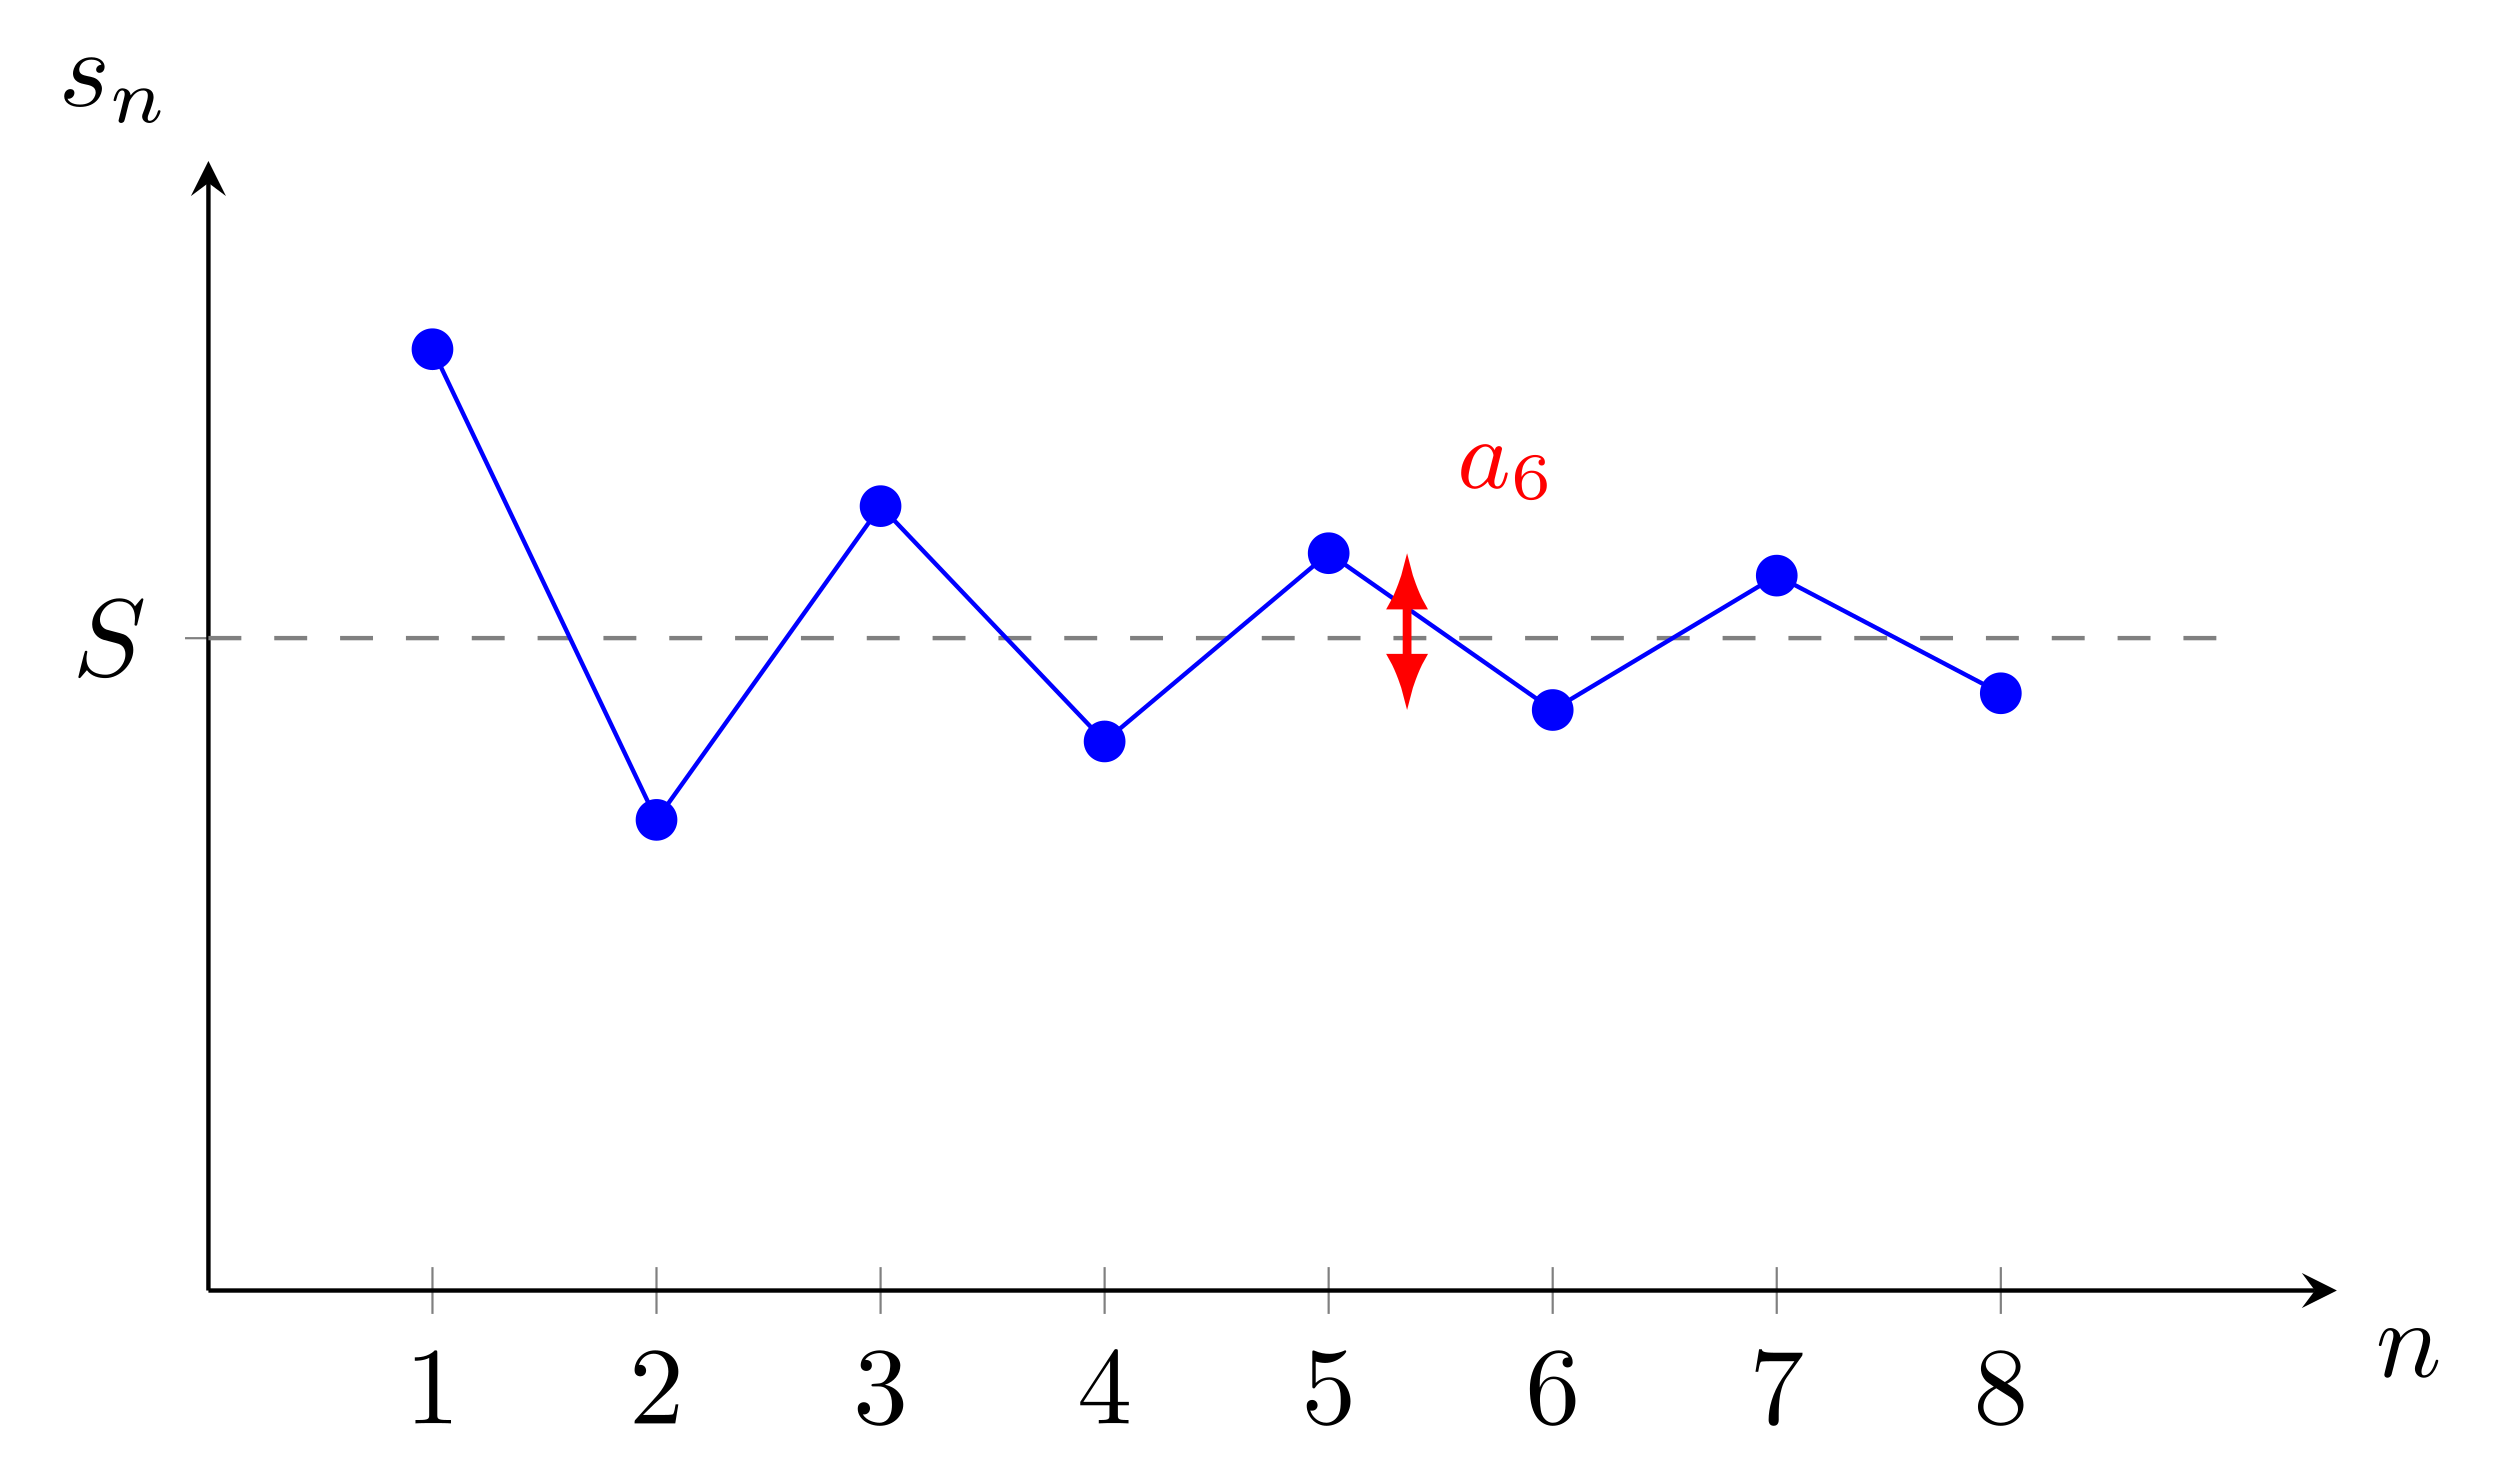
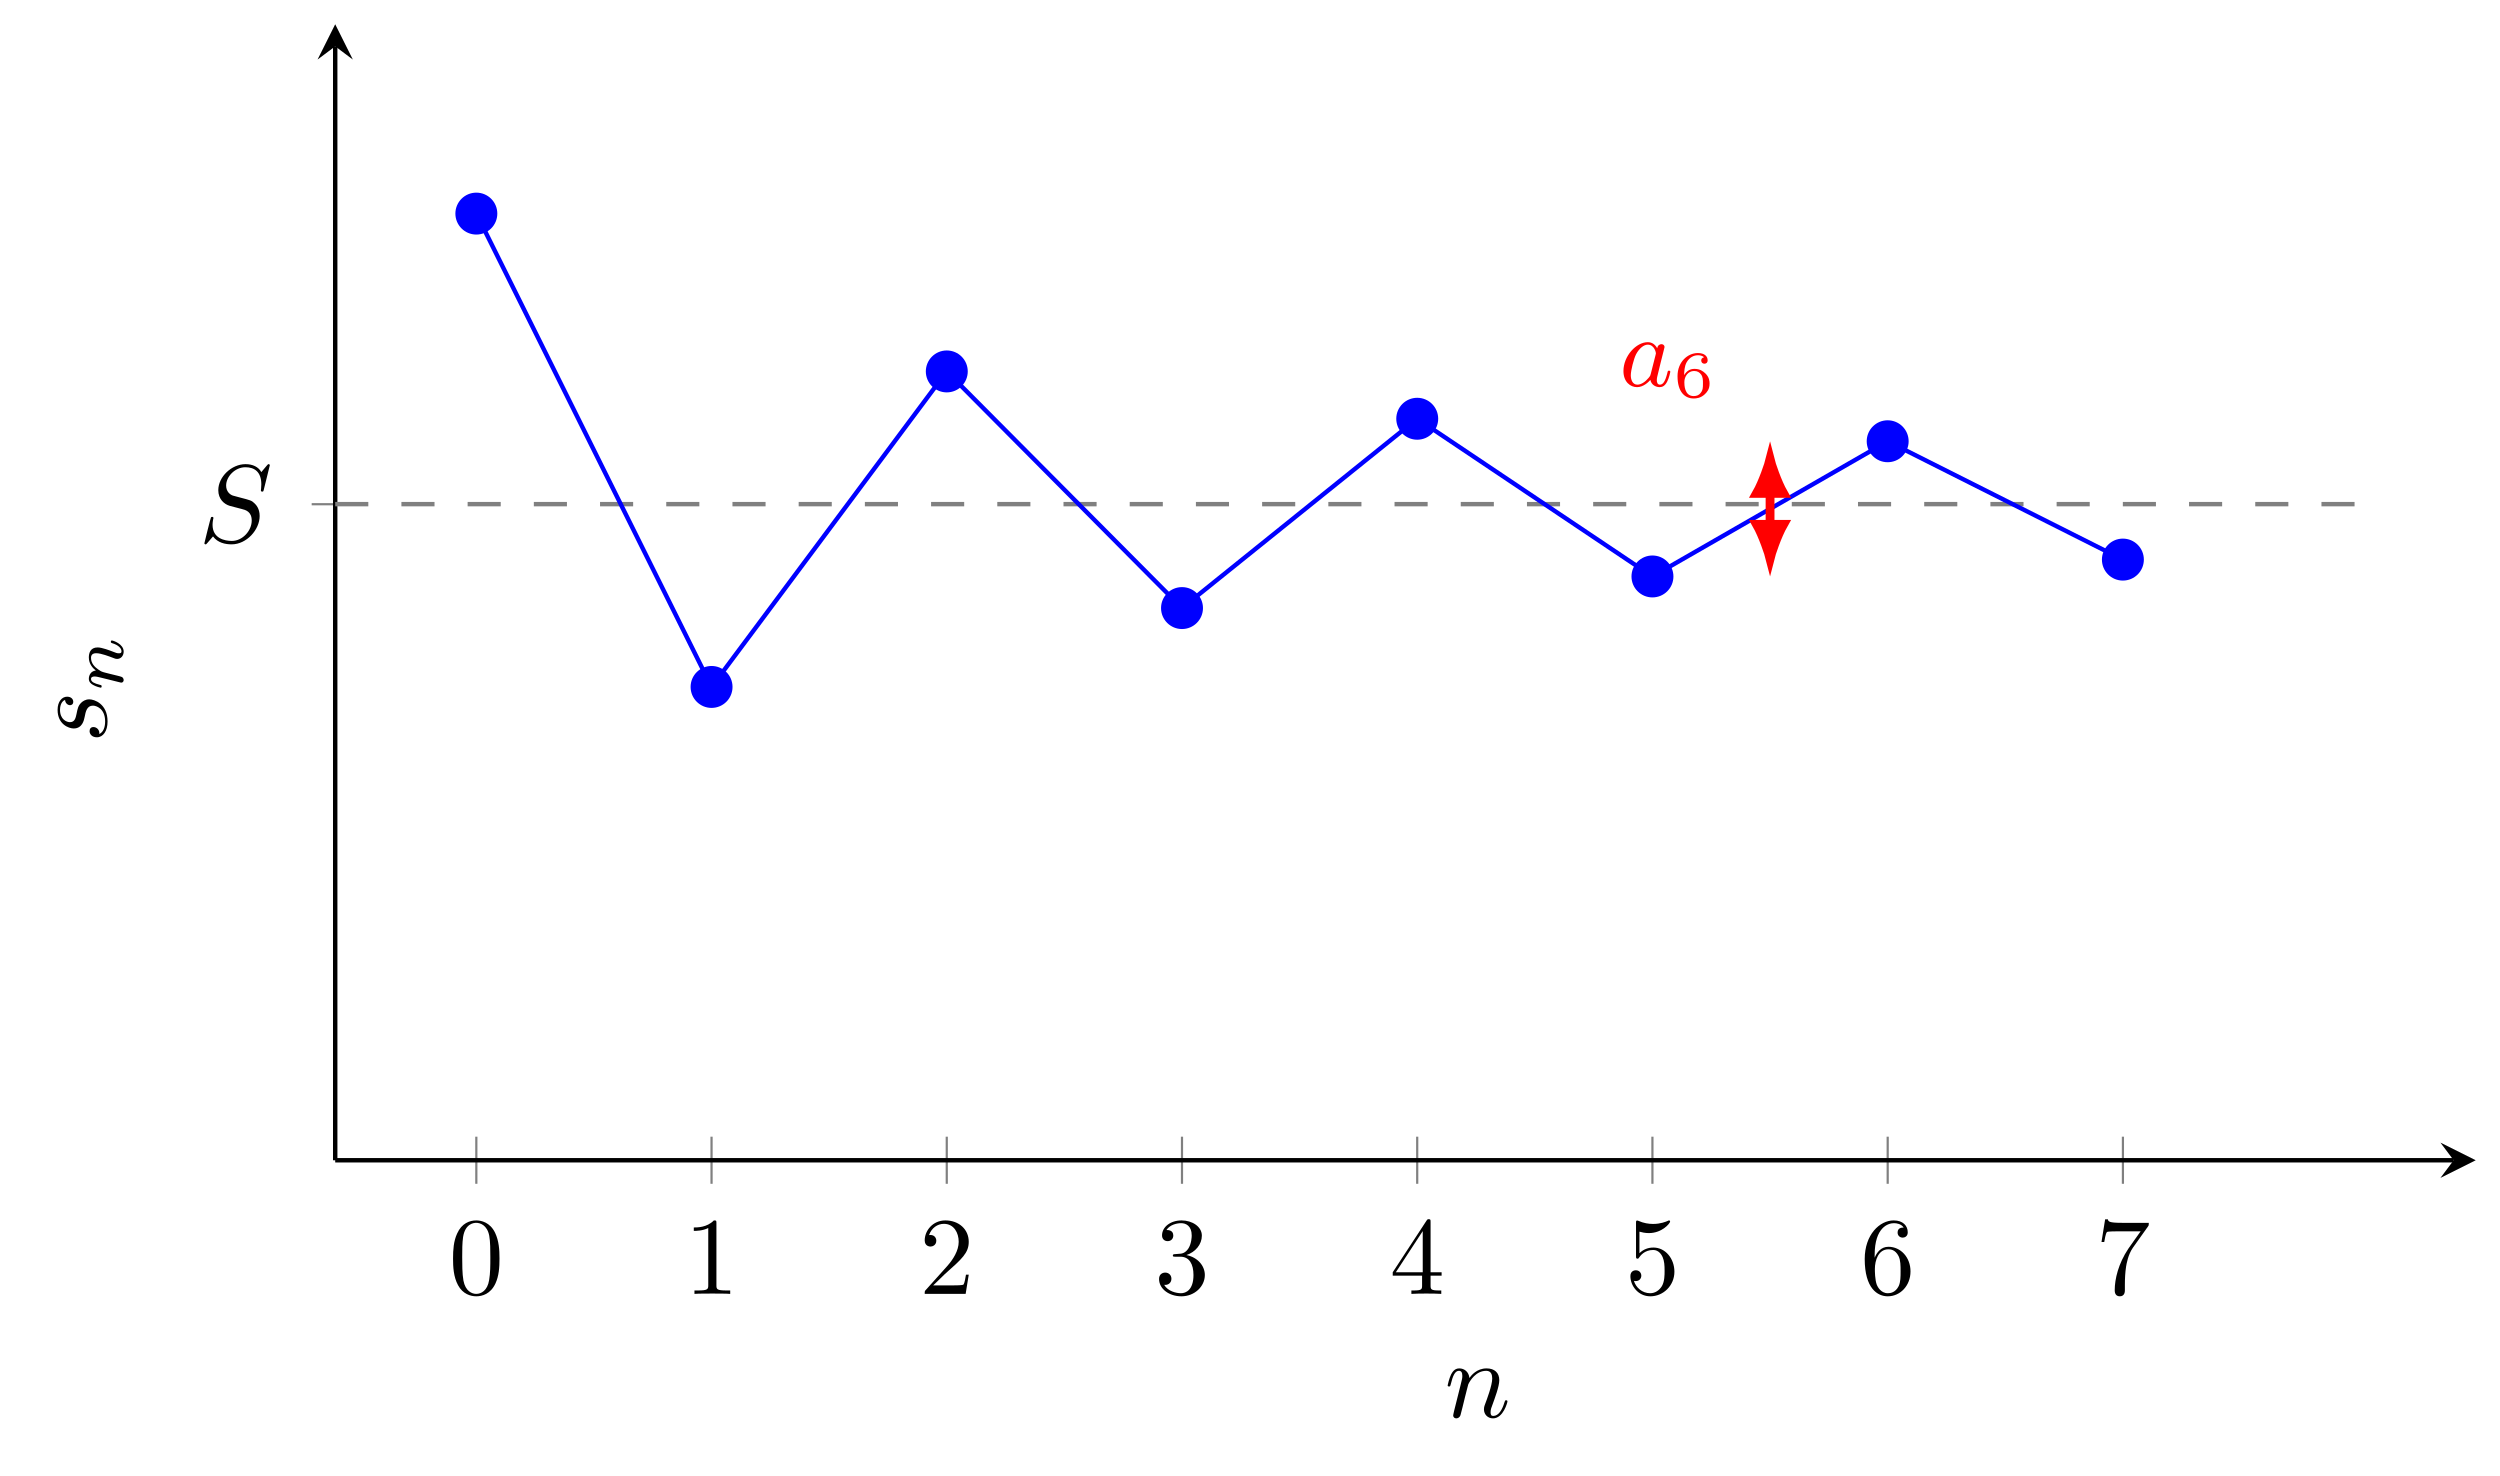
- <svg xmlns="http://www.w3.org/2000/svg" version="1.1" viewBox="0 -134.564 227.012 134.564">
+ <svg xmlns="http://www.w3.org/2000/svg" version="1.1" viewBox="0 -133.269 225.727 133.269">
  <g id="page1">
    <g transform="matrix(1 0 0 -1 0 0)">
-       <path d="M39.27 15.254V19.504M59.613 15.254V19.504M79.961 15.254V19.504M100.305 15.254V19.504M120.648 15.254V19.504M140.992 15.254V19.504M161.336 15.254V19.504M181.684 15.254V19.504" stroke="#808080" fill="none" stroke-width=".199" stroke-miterlimit="10" />
-       <path d="M16.801 76.613H21.051" stroke="#808080" fill="none" stroke-width=".199" stroke-miterlimit="10" />
-       <path d="M18.926 17.379H210.207" stroke="#000" fill="none" stroke-width=".399" stroke-miterlimit="10" />
-       <path d="M212.2 17.379L209.012 18.973L210.207 17.379L209.012 15.785" />
-       <path d="M18.926 17.379V117.953" stroke="#000" fill="none" stroke-width=".399" stroke-miterlimit="10" />
-       <path d="M18.926 119.949L17.332 116.758L18.926 117.953L20.52 116.758" />
-       <path d="M39.709 11.688C39.709 11.927 39.709 11.947 39.479 11.947C38.862 11.31 37.985 11.31 37.667 11.31V11.001C37.866 11.001 38.453 11.001 38.972 11.26V6.1C38.972 5.741 38.942 5.622 38.045 5.622H37.726V5.313C38.075 5.343 38.942 5.343 39.34 5.343S40.605 5.343 40.954 5.313V5.622H40.635C39.738 5.622 39.709 5.731 39.709 6.1V11.688Z" />
-       <path d="M58.389 6.08L59.445 7.106C60.999 8.481 61.597 9.019 61.597 10.015C61.597 11.15 60.7 11.947 59.485 11.947C58.359 11.947 57.622 11.031 57.622 10.144C57.622 9.586 58.12 9.586 58.15 9.586C58.319 9.586 58.668 9.706 58.668 10.114C58.668 10.373 58.489 10.632 58.14 10.632C58.06 10.632 58.041 10.632 58.011 10.622C58.24 11.27 58.777 11.638 59.355 11.638C60.262 11.638 60.69 10.831 60.69 10.015C60.69 9.218 60.192 8.431 59.644 7.813L57.732 5.681C57.622 5.572 57.622 5.552 57.622 5.313H61.318L61.597 7.046H61.347C61.298 6.747 61.228 6.309 61.128 6.16C61.059 6.08 60.401 6.08 60.182 6.08H58.389Z" />
-       <path d="M80.358 8.819C81.175 9.088 81.752 9.785 81.752 10.572C81.752 11.389 80.876 11.947 79.919 11.947C78.913 11.947 78.156 11.35 78.156 10.592C78.156 10.264 78.376 10.075 78.664 10.075C78.973 10.075 79.172 10.294 79.172 10.582C79.172 11.08 78.704 11.08 78.555 11.08C78.864 11.569 79.521 11.698 79.88 11.698C80.288 11.698 80.836 11.479 80.836 10.582C80.836 10.463 80.816 9.885 80.557 9.447C80.258 8.969 79.919 8.939 79.671 8.929C79.591 8.919 79.352 8.899 79.282 8.899C79.202 8.889 79.132 8.879 79.132 8.78C79.132 8.67 79.202 8.67 79.371 8.67H79.81C80.627 8.67 80.995 7.993 80.995 7.016C80.995 5.662 80.308 5.373 79.87 5.373C79.441 5.373 78.694 5.542 78.346 6.13C78.694 6.08 79.003 6.299 79.003 6.678C79.003 7.036 78.734 7.235 78.445 7.235C78.206 7.235 77.887 7.096 77.887 6.658C77.887 5.751 78.814 5.094 79.9 5.094C81.115 5.094 82.021 6 82.021 7.016C82.021 7.833 81.394 8.61 80.358 8.819Z" />
-       <path d="M100.742 6.957V6.09C100.742 5.731 100.722 5.622 99.985 5.622H99.775V5.313C100.184 5.343 100.702 5.343 101.12 5.343S102.066 5.343 102.475 5.313V5.622H102.266C101.529 5.622 101.509 5.731 101.509 6.09V6.957H102.505V7.265H101.509V11.798C101.509 11.997 101.509 12.057 101.349 12.057C101.26 12.057 101.23 12.057 101.15 11.937L98.092 7.265V6.957H100.742ZM100.801 7.265H98.371L100.801 10.981V7.265Z" />
-       <path d="M122.63 7.315C122.63 8.5 121.814 9.497 120.738 9.497C120.26 9.497 119.831 9.337 119.473 8.989V10.931C119.672 10.871 120.001 10.802 120.32 10.802C121.545 10.802 122.242 11.708 122.242 11.838C122.242 11.897 122.212 11.947 122.142 11.947C122.132 11.947 122.113 11.947 122.063 11.917C121.864 11.828 121.375 11.628 120.708 11.628C120.31 11.628 119.851 11.698 119.383 11.907C119.304 11.937 119.284 11.937 119.264 11.937C119.164 11.937 119.164 11.857 119.164 11.698V8.75C119.164 8.57 119.164 8.49 119.304 8.49C119.373 8.49 119.393 8.52 119.433 8.58C119.543 8.74 119.911 9.278 120.718 9.278C121.236 9.278 121.485 8.819 121.565 8.64C121.724 8.271 121.744 7.883 121.744 7.385C121.744 7.036 121.744 6.439 121.505 6.02C121.266 5.632 120.897 5.373 120.439 5.373C119.712 5.373 119.144 5.901 118.975 6.488C119.005 6.478 119.035 6.469 119.144 6.469C119.473 6.469 119.642 6.718 119.642 6.957S119.473 7.445 119.144 7.445C119.005 7.445 118.656 7.375 118.656 6.917C118.656 6.06 119.343 5.094 120.459 5.094C121.615 5.094 122.63 6.05 122.63 7.315Z" />
-       <path d="M139.817 8.58V8.819C139.817 11.34 141.052 11.698 141.56 11.698C141.799 11.698 142.218 11.638 142.437 11.3C142.287 11.3 141.889 11.3 141.889 10.851C141.889 10.543 142.128 10.393 142.347 10.393C142.506 10.393 142.805 10.483 142.805 10.871C142.805 11.469 142.367 11.947 141.54 11.947C140.265 11.947 138.92 10.662 138.92 8.461C138.92 5.801 140.076 5.094 141.002 5.094C142.108 5.094 143.054 6.03 143.054 7.345C143.054 8.61 142.168 9.566 141.062 9.566C140.385 9.566 140.016 9.058 139.817 8.58ZM141.002 5.373C140.375 5.373 140.076 5.97 140.016 6.12C139.837 6.588 139.837 7.385 139.837 7.564C139.837 8.341 140.155 9.337 141.052 9.337C141.211 9.337 141.67 9.337 141.979 8.72C142.158 8.351 142.158 7.843 142.158 7.355C142.158 6.877 142.158 6.379 141.989 6.02C141.69 5.423 141.231 5.373 141.002 5.373Z" />
-       <path d="M163.589 11.379C163.678 11.499 163.678 11.519 163.678 11.728H161.258C160.042 11.728 160.022 11.857 159.983 12.047H159.734L159.405 9.995H159.654C159.684 10.154 159.773 10.782 159.903 10.901C159.973 10.961 160.75 10.961 160.879 10.961H162.941C162.831 10.802 162.045 9.716 161.825 9.387C160.929 8.042 160.6 6.658 160.6 5.642C160.6 5.542 160.6 5.094 161.058 5.094S161.517 5.542 161.517 5.642V6.15C161.517 6.698 161.546 7.245 161.626 7.783C161.666 8.012 161.805 8.869 162.244 9.487L163.589 11.379Z" />
-       <path d="M180.815 9.865C180.356 10.164 180.317 10.503 180.317 10.672C180.317 11.28 180.964 11.698 181.671 11.698C182.399 11.698 183.036 11.18 183.036 10.463C183.036 9.895 182.648 9.417 182.05 9.068L180.815 9.865ZM182.269 8.919C182.986 9.287 183.474 9.805 183.474 10.463C183.474 11.379 182.588 11.947 181.681 11.947C180.685 11.947 179.878 11.21 179.878 10.284C179.878 10.104 179.898 9.656 180.317 9.188C180.426 9.068 180.795 8.819 181.044 8.65C180.466 8.361 179.609 7.803 179.609 6.817C179.609 5.761 180.625 5.094 181.671 5.094C182.797 5.094 183.743 5.92 183.743 6.986C183.743 7.345 183.634 7.793 183.255 8.212C183.066 8.421 182.907 8.52 182.269 8.919ZM181.273 8.5L182.498 7.724C182.777 7.534 183.245 7.235 183.245 6.628C183.245 5.891 182.498 5.373 181.681 5.373C180.825 5.373 180.108 5.99 180.108 6.817C180.108 7.395 180.426 8.032 181.273 8.5Z" />
-       <path d="M13.022 80.131C13.022 80.161 13.002 80.231 12.912 80.231C12.863 80.231 12.853 80.221 12.733 80.081L12.255 79.513C11.996 79.982 11.478 80.231 10.83 80.231C9.565 80.231 8.37 79.085 8.37 77.88C8.37 77.073 8.898 76.615 9.406 76.465L10.472 76.186C10.84 76.097 11.388 75.947 11.388 75.13C11.388 74.234 10.571 73.298 9.595 73.298C8.958 73.298 7.852 73.517 7.852 74.752C7.852 74.991 7.902 75.23 7.912 75.29C7.922 75.33 7.932 75.34 7.932 75.36C7.932 75.459 7.862 75.469 7.812 75.469S7.743 75.459 7.713 75.429C7.673 75.39 7.115 73.118 7.115 73.088C7.115 73.029 7.165 72.989 7.225 72.989C7.275 72.989 7.284 72.999 7.404 73.138L7.892 73.706C8.32 73.128 8.998 72.989 9.575 72.989C10.93 72.989 12.105 74.314 12.105 75.549C12.105 76.236 11.767 76.575 11.617 76.714C11.388 76.943 11.239 76.983 10.352 77.212C10.133 77.272 9.775 77.372 9.685 77.392C9.416 77.481 9.077 77.77 9.077 78.298C9.077 79.105 9.874 79.952 10.82 79.952C11.647 79.952 12.255 79.523 12.255 78.408C12.255 78.089 12.215 77.91 12.215 77.85C12.215 77.84 12.215 77.75 12.335 77.75C12.434 77.75 12.444 77.78 12.484 77.95L13.022 80.131Z" />
-       <path d="M18.926 76.621H26.555H34.184H41.813H49.441H57.074H64.703H72.332H79.961H87.59H95.219H102.848H110.477H118.106H125.734H133.363H140.996H148.625H156.254H163.883H171.512H179.141H186.77H194.398H202.027" stroke="#808080" fill="none" stroke-width=".399" stroke-miterlimit="10" stroke-dasharray="2.989 2.989" />
-       <path d="M39.27 102.852L59.617 60.117L79.961 88.606L100.305 67.234L120.648 84.332L140.996 70.09L161.34 82.297L181.684 71.613" stroke="#00f" fill="none" stroke-width=".399" stroke-miterlimit="10" />
-       <path d="M127.77 74.793V79.625" stroke="#f00" fill="none" stroke-width=".797" stroke-miterlimit="10" />
-       <path d="M127.769 71.734C127.863 72.109 128.402 73.762 128.988 74.793H126.55C127.136 73.762 127.675 72.109 127.769 71.734Z" fill="#f00" />
-       <path d="M127.769 71.734C127.863 72.109 128.402 73.762 128.988 74.793H126.55C127.136 73.762 127.675 72.109 127.769 71.734Z" stroke="#f00" fill="none" stroke-width=".797" stroke-miterlimit="10" />
-       <path d="M127.769 82.688C127.675 82.313 127.136 80.66 126.55 79.625H128.988C128.402 80.66 127.863 82.313 127.769 82.688Z" fill="#f00" />
-       <path d="M127.769 82.688C127.675 82.313 127.136 80.66 126.55 79.625H128.988C128.402 80.66 127.863 82.313 127.769 82.688Z" stroke="#f00" fill="none" stroke-width=".797" stroke-miterlimit="10" />
-       <path d="M135.731 93.681C135.56 94.003 135.282 94.236 134.879 94.236C133.839 94.236 132.683 92.999 132.683 91.628C132.683 90.641 133.31 90.175 133.911 90.175C134.493 90.175 134.968 90.66 135.112 90.83C135.211 90.337 135.659 90.175 135.946 90.175C136.206 90.175 136.43 90.292 136.627 90.668C136.788 90.964 136.914 91.52 136.914 91.556C136.914 91.601 136.887 91.664 136.797 91.664C136.69 91.664 136.681 91.619 136.645 91.448C136.448 90.668 136.25 90.4 135.973 90.4C135.748 90.4 135.695 90.615 135.695 90.812C135.695 90.982 135.739 91.161 135.82 91.475L136.044 92.399C136.107 92.623 136.268 93.295 136.304 93.43C136.34 93.555 136.394 93.77 136.394 93.797C136.394 93.941 136.277 94.057 136.116 94.057C135.999 94.057 135.775 93.986 135.731 93.681ZM135.148 91.368C135.103 91.197 135.103 91.188 134.959 91.018C134.637 90.632 134.269 90.4 133.938 90.4C133.498 90.4 133.346 90.857 133.346 91.242C133.346 91.681 133.606 92.712 133.821 93.143C134.108 93.681 134.52 94.012 134.879 94.012C135.479 94.012 135.614 93.295 135.614 93.232C135.614 93.187 135.596 93.134 135.587 93.098L135.148 91.368Z" fill="#f00" />
-       <path d="M138.162 91.257C138.169 91.556 138.18 92.052 138.39 92.423C138.653 92.877 139.047 93.056 139.406 93.056C139.544 93.056 139.819 93.033 139.962 92.865C139.741 92.829 139.705 92.674 139.705 92.578C139.705 92.423 139.813 92.291 139.992 92.291S140.285 92.405 140.285 92.59C140.285 92.955 140.01 93.254 139.4 93.254C138.473 93.254 137.565 92.447 137.565 91.173C137.565 89.72 138.24 89.152 139.029 89.152C139.263 89.152 139.669 89.188 140.034 89.541C140.225 89.732 140.458 89.971 140.458 90.498C140.458 90.701 140.434 91.084 140.07 91.424C139.86 91.615 139.597 91.825 139.089 91.825C138.671 91.825 138.366 91.61 138.162 91.257ZM139.023 89.368C138.18 89.368 138.18 90.396 138.18 90.629C138.18 91.143 138.521 91.634 139.059 91.634C139.37 91.634 139.55 91.508 139.693 91.317C139.86 91.084 139.86 90.815 139.86 90.498C139.86 90.085 139.848 89.882 139.645 89.643C139.502 89.463 139.31 89.368 139.023 89.368Z" fill="#f00" />
-       <path d="M40.965 102.852C40.965 103.789 40.207 104.547 39.27 104.547C38.336 104.547 37.578 103.789 37.578 102.852C37.578 101.918 38.336 101.16 39.27 101.16C40.207 101.16 40.965 101.918 40.965 102.852Z" fill="#00f" />
-       <path d="M40.965 102.852C40.965 103.789 40.207 104.547 39.27 104.547C38.336 104.547 37.578 103.789 37.578 102.852C37.578 101.918 38.336 101.16 39.27 101.16C40.207 101.16 40.965 101.918 40.965 102.852Z" stroke="#00f" fill="none" stroke-width=".399" stroke-miterlimit="10" />
-       <path d="M61.309 60.117C61.309 61.051 60.551 61.809 59.617 61.809C58.68 61.809 57.922 61.051 57.922 60.117C57.922 59.18 58.68 58.422 59.617 58.422C60.551 58.422 61.309 59.18 61.309 60.117Z" fill="#00f" />
-       <path d="M61.309 60.117C61.309 61.051 60.551 61.809 59.617 61.809C58.68 61.809 57.922 61.051 57.922 60.117C57.922 59.18 58.68 58.422 59.617 58.422C60.551 58.422 61.309 59.18 61.309 60.117Z" stroke="#00f" fill="none" stroke-width=".399" stroke-miterlimit="10" />
-       <path d="M81.652 88.606C81.652 89.539 80.895 90.297 79.961 90.297C79.023 90.297 78.266 89.539 78.266 88.606C78.266 87.668 79.023 86.91 79.961 86.91C80.895 86.91 81.652 87.668 81.652 88.606Z" fill="#00f" />
-       <path d="M81.652 88.606C81.652 89.539 80.895 90.297 79.961 90.297C79.023 90.297 78.266 89.539 78.266 88.606C78.266 87.668 79.023 86.91 79.961 86.91C80.895 86.91 81.652 87.668 81.652 88.606Z" stroke="#00f" fill="none" stroke-width=".399" stroke-miterlimit="10" />
-       <path d="M102 67.234C102 68.172 101.238 68.93 100.305 68.93S98.609 68.172 98.609 67.234C98.609 66.301 99.371 65.543 100.305 65.543S102 66.301 102 67.234Z" fill="#00f" />
-       <path d="M102 67.234C102 68.172 101.238 68.93 100.305 68.93S98.609 68.172 98.609 67.234C98.609 66.301 99.371 65.543 100.305 65.543S102 66.301 102 67.234Z" stroke="#00f" fill="none" stroke-width=".399" stroke-miterlimit="10" />
-       <path d="M122.344 84.332C122.344 85.266 121.586 86.023 120.648 86.023C119.715 86.023 118.957 85.266 118.957 84.332C118.957 83.395 119.715 82.637 120.648 82.637C121.586 82.637 122.344 83.395 122.344 84.332Z" fill="#00f" />
-       <path d="M122.344 84.332C122.344 85.266 121.586 86.023 120.648 86.023C119.715 86.023 118.957 85.266 118.957 84.332C118.957 83.395 119.715 82.637 120.648 82.637C121.586 82.637 122.344 83.395 122.344 84.332Z" stroke="#00f" fill="none" stroke-width=".399" stroke-miterlimit="10" />
-       <path d="M142.687 70.09C142.687 71.027 141.93 71.785 140.996 71.785C140.059 71.785 139.301 71.027 139.301 70.09C139.301 69.156 140.059 68.398 140.996 68.398C141.93 68.398 142.687 69.156 142.687 70.09Z" fill="#00f" />
-       <path d="M142.687 70.09C142.687 71.027 141.93 71.785 140.996 71.785C140.059 71.785 139.301 71.027 139.301 70.09C139.301 69.156 140.059 68.398 140.996 68.398C141.93 68.398 142.687 69.156 142.687 70.09Z" stroke="#00f" fill="none" stroke-width=".399" stroke-miterlimit="10" />
-       <path d="M163.031 82.297C163.031 83.231 162.273 83.988 161.34 83.988C160.402 83.988 159.645 83.231 159.645 82.297C159.645 81.359 160.402 80.602 161.34 80.602C162.273 80.602 163.031 81.359 163.031 82.297Z" fill="#00f" />
-       <path d="M163.031 82.297C163.031 83.231 162.273 83.988 161.34 83.988C160.402 83.988 159.645 83.231 159.645 82.297C159.645 81.359 160.402 80.602 161.34 80.602C162.273 80.602 163.031 81.359 163.031 82.297Z" stroke="#00f" fill="none" stroke-width=".399" stroke-miterlimit="10" />
-       <path d="M183.379 71.613C183.379 72.547 182.617 73.305 181.684 73.305C180.75 73.305 179.988 72.547 179.988 71.613C179.988 70.676 180.75 69.918 181.684 69.918C182.617 69.918 183.379 70.676 183.379 71.613Z" fill="#00f" />
-       <path d="M183.379 71.613C183.379 72.547 182.617 73.305 181.684 73.305C180.75 73.305 179.988 72.547 179.988 71.613C179.988 70.676 180.75 69.918 181.684 69.918C182.617 69.918 183.379 70.676 183.379 71.613Z" stroke="#00f" fill="none" stroke-width=".399" stroke-miterlimit="10" />
-       <path d="M216.596 10.158C216.566 10.008 216.506 9.779 216.506 9.729C216.506 9.55 216.645 9.46 216.795 9.46C216.914 9.46 217.094 9.54 217.163 9.739C217.173 9.759 217.293 10.228 217.353 10.477L217.572 11.373C217.632 11.592 217.691 11.811 217.741 12.04C217.781 12.21 217.861 12.499 217.871 12.538C218.02 12.847 218.548 13.754 219.494 13.754C219.942 13.754 220.032 13.385 220.032 13.057C220.032 12.439 219.544 11.164 219.385 10.735C219.295 10.506 219.285 10.387 219.285 10.277C219.285 9.809 219.634 9.46 220.102 9.46C221.038 9.46 221.407 10.915 221.407 10.994C221.407 11.094 221.317 11.094 221.287 11.094C221.188 11.094 221.188 11.064 221.138 10.915C220.939 10.238 220.61 9.68 220.122 9.68C219.952 9.68 219.883 9.779 219.883 10.008C219.883 10.257 219.972 10.496 220.062 10.716C220.252 11.243 220.67 12.339 220.67 12.907C220.67 13.574 220.242 13.973 219.524 13.973C218.628 13.973 218.14 13.335 217.97 13.106C217.921 13.664 217.512 13.973 217.054 13.973S216.406 13.584 216.307 13.405C216.147 13.066 216.008 12.479 216.008 12.439C216.008 12.339 216.107 12.339 216.127 12.339C216.227 12.339 216.237 12.349 216.297 12.568C216.466 13.276 216.665 13.754 217.024 13.754C217.223 13.754 217.333 13.624 217.333 13.296C217.333 13.086 217.303 12.977 217.173 12.459L216.596 10.158Z" />
-       <path d="M9.208 128.687C8.929 128.677 8.73 128.457 8.73 128.238C8.73 128.099 8.819 127.949 9.039 127.949S9.497 128.119 9.497 128.507C9.497 128.955 9.068 129.364 8.311 129.364C6.996 129.364 6.628 128.348 6.628 127.909C6.628 127.133 7.365 126.983 7.654 126.924C8.172 126.824 8.69 126.714 8.69 126.166C8.69 125.907 8.461 125.071 7.265 125.071C7.126 125.071 6.359 125.071 6.13 125.598C6.508 125.549 6.757 125.848 6.757 126.126C6.757 126.356 6.598 126.475 6.389 126.475C6.13 126.475 5.831 126.266 5.831 125.818C5.831 125.25 6.399 124.851 7.255 124.851C8.869 124.851 9.258 126.057 9.258 126.505C9.258 126.864 9.068 127.113 8.949 127.232C8.68 127.511 8.391 127.561 7.953 127.65C7.594 127.73 7.196 127.8 7.196 128.248C7.196 128.537 7.435 129.145 8.311 129.145C8.56 129.145 9.058 129.075 9.208 128.687Z" />
-       <path d="M10.834 123.906C10.806 123.816 10.764 123.641 10.764 123.62C10.764 123.467 10.89 123.397 11.001 123.397C11.127 123.397 11.239 123.488 11.273 123.551S11.364 123.837 11.399 123.983C11.434 124.116 11.511 124.436 11.552 124.611C11.594 124.765 11.636 124.918 11.671 125.078C11.748 125.364 11.762 125.42 11.964 125.706C12.159 125.985 12.487 126.348 13.01 126.348C13.415 126.348 13.422 125.992 13.422 125.86C13.422 125.441 13.122 124.667 13.01 124.374C12.933 124.179 12.906 124.116 12.906 123.997C12.906 123.627 13.212 123.397 13.568 123.397C14.266 123.397 14.573 124.36 14.573 124.465C14.573 124.555 14.482 124.555 14.461 124.555C14.363 124.555 14.356 124.513 14.328 124.436C14.168 123.879 13.868 123.593 13.589 123.593C13.443 123.593 13.415 123.69 13.415 123.837C13.415 123.997 13.45 124.088 13.575 124.402C13.659 124.618 13.945 125.357 13.945 125.748C13.945 126.425 13.408 126.543 13.038 126.543C12.459 126.543 12.069 126.187 11.859 125.908C11.811 126.39 11.399 126.543 11.113 126.543C10.813 126.543 10.653 126.327 10.562 126.166C10.409 125.908 10.311 125.511 10.311 125.476C10.311 125.385 10.409 125.385 10.429 125.385C10.527 125.385 10.534 125.406 10.583 125.595C10.687 126.006 10.82 126.348 11.092 126.348C11.273 126.348 11.322 126.194 11.322 126.006C11.322 125.873 11.26 125.615 11.211 125.427S11.092 124.953 11.057 124.799L10.834 123.906Z" />
+       <path d="M43.008 26.383V30.637M64.246 26.383V30.637M85.484 26.383V30.637M106.723 26.383V30.637M127.961 26.383V30.637M149.199 26.383V30.637M170.441 26.383V30.637M191.68 26.383V30.637" stroke="#808080" fill="none" stroke-width=".199" stroke-miterlimit="10" />
+       <path d="M28.141 87.742H32.391" stroke="#808080" fill="none" stroke-width=".199" stroke-miterlimit="10" />
+       <path d="M30.266 28.508H221.543" stroke="#000" fill="none" stroke-width=".399" stroke-miterlimit="10" />
+       <path d="M223.535 28.508L220.348 30.102L221.543 28.508L220.348 26.914" />
+       <path d="M30.266 28.508V129.086" stroke="#000" fill="none" stroke-width=".399" stroke-miterlimit="10" />
+       <path d="M30.266 131.078L28.672 127.891L30.266 129.086L31.859 127.891" />
+       <path d="M45.1 19.63C45.1 20.427 45.051 21.224 44.702 21.961C44.244 22.918 43.427 23.077 43.008 23.077C42.411 23.077 41.683 22.818 41.275 21.892C40.956 21.205 40.906 20.427 40.906 19.63C40.906 18.884 40.946 17.987 41.355 17.23C41.783 16.423 42.51 16.224 42.998 16.224C43.536 16.224 44.293 16.433 44.732 17.379C45.051 18.067 45.1 18.844 45.1 19.63ZM42.998 16.443C42.61 16.443 42.022 16.692 41.843 17.648C41.733 18.246 41.733 19.162 41.733 19.75C41.733 20.388 41.733 21.045 41.813 21.583C42.002 22.768 42.749 22.858 42.998 22.858C43.327 22.858 43.985 22.679 44.174 21.693C44.273 21.135 44.273 20.378 44.273 19.75C44.273 19.003 44.273 18.326 44.164 17.688C44.014 16.742 43.447 16.443 42.998 16.443Z" />
+       <path d="M64.686 22.818C64.686 23.057 64.686 23.077 64.456 23.077C63.839 22.44 62.962 22.44 62.644 22.44V22.131C62.843 22.131 63.43 22.131 63.949 22.39V17.23C63.949 16.871 63.919 16.752 63.022 16.752H62.703V16.443C63.052 16.473 63.919 16.473 64.317 16.473S65.582 16.473 65.931 16.443V16.752H65.612C64.715 16.752 64.686 16.861 64.686 17.23V22.818Z" />
+       <path d="M84.26 17.21L85.316 18.236C86.87 19.611 87.468 20.149 87.468 21.145C87.468 22.28 86.571 23.077 85.356 23.077C84.23 23.077 83.493 22.161 83.493 21.274C83.493 20.716 83.991 20.716 84.021 20.716C84.19 20.716 84.539 20.836 84.539 21.244C84.539 21.503 84.36 21.762 84.011 21.762C83.931 21.762 83.912 21.762 83.882 21.752C84.111 22.4 84.648 22.768 85.226 22.768C86.133 22.768 86.561 21.961 86.561 21.145C86.561 20.348 86.063 19.561 85.515 18.943L83.603 16.811C83.493 16.702 83.493 16.682 83.493 16.443H87.189L87.468 18.176H87.218C87.169 17.877 87.099 17.439 86.999 17.29C86.93 17.21 86.272 17.21 86.053 17.21H84.26Z" />
+       <path d="M107.123 19.949C107.94 20.218 108.517 20.915 108.517 21.702C108.517 22.519 107.641 23.077 106.684 23.077C105.678 23.077 104.921 22.48 104.921 21.722C104.921 21.394 105.141 21.205 105.429 21.205C105.738 21.205 105.937 21.424 105.937 21.712C105.937 22.21 105.469 22.21 105.32 22.21C105.629 22.699 106.286 22.828 106.645 22.828C107.053 22.828 107.601 22.609 107.601 21.712C107.601 21.593 107.581 21.015 107.322 20.577C107.023 20.099 106.684 20.069 106.436 20.059C106.356 20.049 106.117 20.029 106.047 20.029C105.967 20.019 105.897 20.009 105.897 19.91C105.897 19.8 105.967 19.8 106.137 19.8H106.575C107.392 19.8 107.76 19.123 107.76 18.146C107.76 16.792 107.073 16.503 106.635 16.503C106.206 16.503 105.459 16.672 105.111 17.26C105.459 17.21 105.768 17.429 105.768 17.808C105.768 18.166 105.499 18.365 105.21 18.365C104.971 18.365 104.652 18.226 104.652 17.788C104.652 16.881 105.579 16.224 106.665 16.224C107.88 16.224 108.786 17.13 108.786 18.146C108.786 18.963 108.159 19.74 107.123 19.949Z" />
+       <path d="M128.401 18.087V17.22C128.401 16.861 128.381 16.752 127.644 16.752H127.435V16.443C127.843 16.473 128.361 16.473 128.779 16.473S129.725 16.473 130.134 16.443V16.752H129.925C129.188 16.752 129.168 16.861 129.168 17.22V18.087H130.164V18.395H129.168V22.928C129.168 23.127 129.168 23.187 129.008 23.187C128.919 23.187 128.889 23.187 128.809 23.067L125.751 18.395V18.087H128.401ZM128.46 18.395H126.03L128.46 22.111V18.395Z" />
+       <path d="M151.184 18.445C151.184 19.63 150.367 20.627 149.291 20.627C148.813 20.627 148.384 20.467 148.026 20.119V22.061C148.225 22.001 148.554 21.932 148.873 21.932C150.098 21.932 150.795 22.838 150.795 22.968C150.795 23.027 150.765 23.077 150.695 23.077C150.685 23.077 150.666 23.077 150.616 23.047C150.417 22.958 149.929 22.758 149.261 22.758C148.863 22.758 148.404 22.828 147.936 23.037C147.857 23.067 147.837 23.067 147.817 23.067C147.717 23.067 147.717 22.987 147.717 22.828V19.88C147.717 19.7 147.717 19.62 147.857 19.62C147.926 19.62 147.946 19.65 147.986 19.71C148.096 19.87 148.464 20.408 149.271 20.408C149.789 20.408 150.038 19.949 150.118 19.77C150.277 19.401 150.297 19.013 150.297 18.515C150.297 18.166 150.297 17.569 150.058 17.15C149.819 16.762 149.45 16.503 148.992 16.503C148.265 16.503 147.697 17.031 147.528 17.618C147.558 17.608 147.588 17.599 147.697 17.599C148.026 17.599 148.195 17.848 148.195 18.087S148.026 18.575 147.697 18.575C147.558 18.575 147.209 18.505 147.209 18.047C147.209 17.19 147.896 16.224 149.012 16.224C150.168 16.224 151.184 17.18 151.184 18.445Z" />
+       <path d="M169.264 19.71V19.949C169.264 22.47 170.499 22.828 171.007 22.828C171.246 22.828 171.665 22.768 171.884 22.43C171.734 22.43 171.336 22.43 171.336 21.981C171.336 21.673 171.575 21.523 171.794 21.523C171.953 21.523 172.252 21.613 172.252 22.001C172.252 22.599 171.814 23.077 170.987 23.077C169.712 23.077 168.367 21.792 168.367 19.591C168.367 16.931 169.523 16.224 170.449 16.224C171.555 16.224 172.501 17.16 172.501 18.475C172.501 19.74 171.615 20.696 170.509 20.696C169.832 20.696 169.463 20.188 169.264 19.71ZM170.449 16.503C169.822 16.503 169.523 17.1 169.463 17.25C169.284 17.718 169.284 18.515 169.284 18.694C169.284 19.471 169.602 20.467 170.499 20.467C170.658 20.467 171.117 20.467 171.426 19.85C171.605 19.481 171.605 18.973 171.605 18.485C171.605 18.007 171.605 17.509 171.436 17.15C171.137 16.553 170.678 16.503 170.449 16.503Z" />
+       <path d="M193.929 22.509C194.018 22.629 194.018 22.649 194.018 22.858H191.598C190.382 22.858 190.362 22.987 190.323 23.177H190.074L189.745 21.125H189.994C190.024 21.284 190.113 21.912 190.243 22.031C190.313 22.091 191.09 22.091 191.219 22.091H193.281C193.171 21.932 192.385 20.846 192.165 20.517C191.269 19.172 190.94 17.788 190.94 16.772C190.94 16.672 190.94 16.224 191.398 16.224S191.857 16.672 191.857 16.772V17.28C191.857 17.828 191.886 18.375 191.966 18.913C192.006 19.142 192.145 19.999 192.584 20.617L193.929 22.509Z" />
+       <path d="M24.362 91.261C24.362 91.291 24.342 91.361 24.252 91.361C24.203 91.361 24.193 91.351 24.073 91.211L23.595 90.643C23.336 91.112 22.818 91.361 22.17 91.361C20.905 91.361 19.71 90.215 19.71 89.01C19.71 88.203 20.238 87.745 20.746 87.595L21.812 87.316C22.18 87.227 22.728 87.077 22.728 86.261C22.728 85.364 21.911 84.428 20.935 84.428C20.298 84.428 19.192 84.647 19.192 85.882C19.192 86.121 19.242 86.36 19.252 86.42C19.262 86.46 19.272 86.47 19.272 86.49C19.272 86.589 19.202 86.599 19.152 86.599S19.083 86.589 19.053 86.559C19.013 86.52 18.455 84.248 18.455 84.218C18.455 84.159 18.505 84.119 18.565 84.119C18.615 84.119 18.624 84.129 18.744 84.268L19.232 84.836C19.66 84.258 20.338 84.119 20.915 84.119C22.27 84.119 23.445 85.444 23.445 86.679C23.445 87.366 23.107 87.705 22.957 87.844C22.728 88.073 22.579 88.113 21.692 88.342C21.473 88.402 21.115 88.502 21.025 88.522C20.756 88.611 20.417 88.9 20.417 89.428C20.417 90.235 21.214 91.082 22.16 91.082C22.987 91.082 23.595 90.653 23.595 89.538C23.595 89.219 23.555 89.04 23.555 88.98C23.555 88.97 23.555 88.88 23.675 88.88C23.774 88.88 23.784 88.91 23.824 89.08L24.362 91.261Z" />
+       <path d="M30.266 87.75H37.875H45.488H53.098H60.707H68.316H75.93H83.539H91.148H98.758H106.371H113.981H121.59H129.203H136.813H144.422H152.031H159.645H167.254H174.863H182.473H190.086H197.695H205.305H212.914" stroke="#808080" fill="none" stroke-width=".399" stroke-miterlimit="10" stroke-dasharray="2.989 2.989" />
+       <path d="M43.008 113.984L64.246 71.246L85.484 99.734L106.723 78.367L127.961 95.461L149.199 81.219L170.437 93.426L191.676 82.742" stroke="#00f" fill="none" stroke-width=".399" stroke-miterlimit="10" />
+       <path d="M159.82 85.926V88.723" stroke="#f00" fill="none" stroke-width=".797" stroke-miterlimit="10" />
+       <path d="M159.82 82.863C159.914 83.238 160.453 84.891 161.039 85.926H158.601C159.187 84.891 159.726 83.238 159.82 82.863Z" fill="#f00" />
+       <path d="M159.82 82.863C159.914 83.238 160.453 84.891 161.039 85.926H158.601C159.187 84.891 159.726 83.238 159.82 82.863Z" stroke="#f00" fill="none" stroke-width=".797" stroke-miterlimit="10" />
+       <path d="M159.82 91.781C159.726 91.406 159.187 89.754 158.601 88.723H161.039C160.453 89.754 159.914 91.406 159.82 91.781Z" fill="#f00" />
+       <path d="M159.82 91.781C159.726 91.406 159.187 89.754 158.601 88.723H161.039C160.453 89.754 159.914 91.406 159.82 91.781Z" stroke="#f00" fill="none" stroke-width=".797" stroke-miterlimit="10" />
+       <path d="M149.631 101.819C149.46 102.141 149.182 102.374 148.779 102.374C147.739 102.374 146.583 101.137 146.583 99.766C146.583 98.779 147.21 98.313 147.811 98.313C148.394 98.313 148.869 98.798 149.012 98.968C149.111 98.475 149.559 98.313 149.846 98.313C150.106 98.313 150.33 98.43 150.527 98.806C150.689 99.102 150.814 99.658 150.814 99.694C150.814 99.739 150.787 99.802 150.697 99.802C150.59 99.802 150.581 99.757 150.545 99.586C150.348 98.806 150.15 98.538 149.873 98.538C149.649 98.538 149.595 98.753 149.595 98.95C149.595 99.12 149.639 99.299 149.72 99.613L149.944 100.537C150.007 100.761 150.169 101.433 150.204 101.568C150.24 101.693 150.294 101.908 150.294 101.935C150.294 102.079 150.177 102.195 150.016 102.195C149.899 102.195 149.675 102.124 149.631 101.819ZM149.048 99.506C149.003 99.335 149.003 99.326 148.859 99.156C148.537 98.77 148.169 98.538 147.838 98.538C147.398 98.538 147.246 98.995 147.246 99.38C147.246 99.819 147.506 100.85 147.721 101.281C148.008 101.819 148.42 102.15 148.779 102.15C149.379 102.15 149.514 101.433 149.514 101.37C149.514 101.325 149.496 101.272 149.487 101.236L149.048 99.506Z" fill="#f00" />
+       <path d="M152.062 99.395C152.069 99.694 152.081 100.19 152.29 100.561C152.553 101.015 152.947 101.194 153.306 101.194C153.444 101.194 153.719 101.171 153.862 101.003C153.641 100.967 153.605 100.812 153.605 100.716C153.605 100.561 153.713 100.429 153.892 100.429S154.185 100.543 154.185 100.728C154.185 101.093 153.91 101.392 153.3 101.392C152.373 101.392 151.465 100.585 151.465 99.311C151.465 97.858 152.14 97.29 152.929 97.29C153.163 97.29 153.569 97.326 153.934 97.679C154.125 97.87 154.358 98.109 154.358 98.636C154.358 98.839 154.334 99.222 153.97 99.562C153.761 99.753 153.497 99.963 152.989 99.963C152.571 99.963 152.266 99.748 152.062 99.395ZM152.923 97.506C152.081 97.506 152.081 98.534 152.081 98.767C152.081 99.281 152.421 99.772 152.959 99.772C153.27 99.772 153.45 99.646 153.593 99.455C153.761 99.222 153.761 98.953 153.761 98.636C153.761 98.223 153.748 98.02 153.545 97.781C153.402 97.601 153.211 97.506 152.923 97.506Z" fill="#f00" />
+       <path d="M44.703 113.984C44.703 114.918 43.945 115.676 43.008 115.676C42.074 115.676 41.316 114.918 41.316 113.984C41.316 113.047 42.074 112.289 43.008 112.289C43.945 112.289 44.703 113.047 44.703 113.984Z" fill="#00f" />
+       <path d="M44.703 113.984C44.703 114.918 43.945 115.676 43.008 115.676C42.074 115.676 41.316 114.918 41.316 113.984C41.316 113.047 42.074 112.289 43.008 112.289C43.945 112.289 44.703 113.047 44.703 113.984Z" stroke="#00f" fill="none" stroke-width=".399" stroke-miterlimit="10" />
+       <path d="M65.941 71.246C65.941 72.18 65.184 72.938 64.246 72.938C63.313 72.938 62.555 72.18 62.555 71.246C62.555 70.309 63.313 69.551 64.246 69.551C65.184 69.551 65.941 70.309 65.941 71.246Z" fill="#00f" />
+       <path d="M65.941 71.246C65.941 72.18 65.184 72.938 64.246 72.938C63.313 72.938 62.555 72.18 62.555 71.246C62.555 70.309 63.313 69.551 64.246 69.551C65.184 69.551 65.941 70.309 65.941 71.246Z" stroke="#00f" fill="none" stroke-width=".399" stroke-miterlimit="10" />
+       <path d="M87.18 99.734C87.18 100.668 86.422 101.426 85.484 101.426C84.551 101.426 83.793 100.668 83.793 99.734C83.793 98.797 84.551 98.039 85.484 98.039C86.422 98.039 87.18 98.797 87.18 99.734Z" fill="#00f" />
+       <path d="M87.18 99.734C87.18 100.668 86.422 101.426 85.484 101.426C84.551 101.426 83.793 100.668 83.793 99.734C83.793 98.797 84.551 98.039 85.484 98.039C86.422 98.039 87.18 98.797 87.18 99.734Z" stroke="#00f" fill="none" stroke-width=".399" stroke-miterlimit="10" />
+       <path d="M108.418 78.367C108.418 79.301 107.66 80.059 106.723 80.059C105.789 80.059 105.031 79.301 105.031 78.367C105.031 77.43 105.789 76.672 106.723 76.672C107.66 76.672 108.418 77.43 108.418 78.367Z" fill="#00f" />
+       <path d="M108.418 78.367C108.418 79.301 107.66 80.059 106.723 80.059C105.789 80.059 105.031 79.301 105.031 78.367C105.031 77.43 105.789 76.672 106.723 76.672C107.66 76.672 108.418 77.43 108.418 78.367Z" stroke="#00f" fill="none" stroke-width=".399" stroke-miterlimit="10" />
+       <path d="M129.656 95.461C129.656 96.395 128.898 97.152 127.961 97.152C127.027 97.152 126.27 96.395 126.27 95.461C126.27 94.523 127.027 93.766 127.961 93.766C128.898 93.766 129.656 94.523 129.656 95.461Z" fill="#00f" />
+       <path d="M129.656 95.461C129.656 96.395 128.898 97.152 127.961 97.152C127.027 97.152 126.27 96.395 126.27 95.461C126.27 94.523 127.027 93.766 127.961 93.766C128.898 93.766 129.656 94.523 129.656 95.461Z" stroke="#00f" fill="none" stroke-width=".399" stroke-miterlimit="10" />
+       <path d="M150.895 81.219C150.895 82.156 150.137 82.914 149.199 82.914C148.266 82.914 147.508 82.156 147.508 81.219C147.508 80.285 148.266 79.527 149.199 79.527C150.137 79.527 150.895 80.285 150.895 81.219Z" fill="#00f" />
+       <path d="M150.895 81.219C150.895 82.156 150.137 82.914 149.199 82.914C148.266 82.914 147.508 82.156 147.508 81.219C147.508 80.285 148.266 79.527 149.199 79.527C150.137 79.527 150.895 80.285 150.895 81.219Z" stroke="#00f" fill="none" stroke-width=".399" stroke-miterlimit="10" />
+       <path d="M172.133 93.426C172.133 94.363 171.375 95.121 170.437 95.121C169.504 95.121 168.746 94.363 168.746 93.426C168.746 92.492 169.504 91.734 170.437 91.734C171.375 91.734 172.133 92.492 172.133 93.426Z" fill="#00f" />
+       <path d="M172.133 93.426C172.133 94.363 171.375 95.121 170.437 95.121C169.504 95.121 168.746 94.363 168.746 93.426C168.746 92.492 169.504 91.734 170.437 91.734C171.375 91.734 172.133 92.492 172.133 93.426Z" stroke="#00f" fill="none" stroke-width=".399" stroke-miterlimit="10" />
+       <path d="M193.371 82.742C193.371 83.676 192.613 84.438 191.676 84.438C190.742 84.438 189.984 83.676 189.984 82.742C189.984 81.805 190.742 81.047 191.676 81.047C192.613 81.047 193.371 81.805 193.371 82.742Z" fill="#00f" />
+       <path d="M193.371 82.742C193.371 83.676 192.613 84.438 191.676 84.438C190.742 84.438 189.984 83.676 189.984 82.742C189.984 81.805 190.742 81.047 191.676 81.047C192.613 81.047 193.371 81.805 193.371 82.742Z" stroke="#00f" fill="none" stroke-width=".399" stroke-miterlimit="10" />
+       <path d="M131.298 5.901C131.268 5.751 131.208 5.522 131.208 5.472C131.208 5.293 131.347 5.203 131.497 5.203C131.616 5.203 131.796 5.283 131.865 5.482C131.875 5.502 131.995 5.97 132.055 6.22L132.274 7.116C132.334 7.335 132.393 7.554 132.443 7.783C132.483 7.953 132.563 8.242 132.573 8.281C132.722 8.59 133.25 9.497 134.196 9.497C134.644 9.497 134.734 9.128 134.734 8.8C134.734 8.182 134.246 6.907 134.087 6.478C133.997 6.249 133.987 6.13 133.987 6.02C133.987 5.552 134.336 5.203 134.804 5.203C135.74 5.203 136.109 6.658 136.109 6.737C136.109 6.837 136.019 6.837 135.989 6.837C135.89 6.837 135.89 6.807 135.84 6.658C135.641 5.98 135.312 5.423 134.824 5.423C134.654 5.423 134.585 5.522 134.585 5.751C134.585 6 134.674 6.239 134.764 6.459C134.954 6.986 135.372 8.082 135.372 8.65C135.372 9.317 134.944 9.716 134.226 9.716C133.33 9.716 132.842 9.078 132.672 8.849C132.623 9.407 132.214 9.716 131.756 9.716S131.108 9.327 131.009 9.148C130.849 8.809 130.71 8.222 130.71 8.182C130.71 8.082 130.809 8.082 130.829 8.082C130.929 8.082 130.939 8.092 130.999 8.311C131.168 9.019 131.367 9.497 131.726 9.497C131.925 9.497 132.035 9.367 132.035 9.039C132.035 8.829 132.005 8.72 131.875 8.202L131.298 5.901Z" />
+       <path d="M5.876 70.075C5.886 69.796 6.106 69.597 6.325 69.597C6.464 69.597 6.614 69.686 6.614 69.906S6.444 70.364 6.056 70.364C5.608 70.364 5.199 69.935 5.199 69.178C5.199 67.863 6.215 67.495 6.654 67.495C7.43 67.495 7.58 68.232 7.639 68.521C7.739 69.039 7.849 69.557 8.397 69.557C8.656 69.557 9.492 69.328 9.492 68.132C9.492 67.993 9.492 67.226 8.964 66.997C9.014 67.375 8.715 67.624 8.437 67.624C8.207 67.624 8.088 67.465 8.088 67.256C8.088 66.997 8.297 66.698 8.745 66.698C9.313 66.698 9.712 67.266 9.712 68.122C9.712 69.736 8.506 70.125 8.058 70.125C7.699 70.125 7.45 69.935 7.331 69.816C7.052 69.547 7.002 69.258 6.913 68.82C6.833 68.461 6.763 68.063 6.315 68.063C6.026 68.063 5.418 68.302 5.418 69.178C5.418 69.427 5.488 69.925 5.876 70.075Z" />
+       <path d="M10.657 71.701C10.747 71.673 10.922 71.631 10.943 71.631C11.096 71.631 11.166 71.757 11.166 71.868C11.166 71.994 11.075 72.106 11.012 72.14S10.727 72.231 10.58 72.266C10.448 72.301 10.127 72.378 9.953 72.419C9.799 72.461 9.646 72.503 9.485 72.538C9.2 72.615 9.144 72.629 8.858 72.831C8.579 73.026 8.217 73.354 8.217 73.877C8.217 74.282 8.572 74.289 8.705 74.289C9.123 74.289 9.897 73.989 10.19 73.877C10.385 73.8 10.448 73.773 10.566 73.773C10.936 73.773 11.166 74.079 11.166 74.435C11.166 75.133 10.204 75.44 10.099 75.44C10.009 75.44 10.009 75.349 10.009 75.328C10.009 75.23 10.05 75.223 10.127 75.195C10.685 75.035 10.97 74.735 10.97 74.456C10.97 74.31 10.873 74.282 10.727 74.282C10.566 74.282 10.475 74.317 10.162 74.442C9.946 74.526 9.207 74.812 8.816 74.812C8.14 74.812 8.021 74.275 8.021 73.905C8.021 73.326 8.377 72.936 8.656 72.726C8.175 72.678 8.021 72.266 8.021 71.98C8.021 71.68 8.238 71.52 8.398 71.429C8.656 71.276 9.053 71.178 9.088 71.178C9.179 71.178 9.179 71.276 9.179 71.296C9.179 71.394 9.158 71.401 8.969 71.45C8.558 71.554 8.217 71.687 8.217 71.959C8.217 72.14 8.37 72.189 8.558 72.189C8.691 72.189 8.949 72.127 9.137 72.078S9.611 71.959 9.764 71.924L10.657 71.701Z" />
    </g>
  </g>
</svg>
